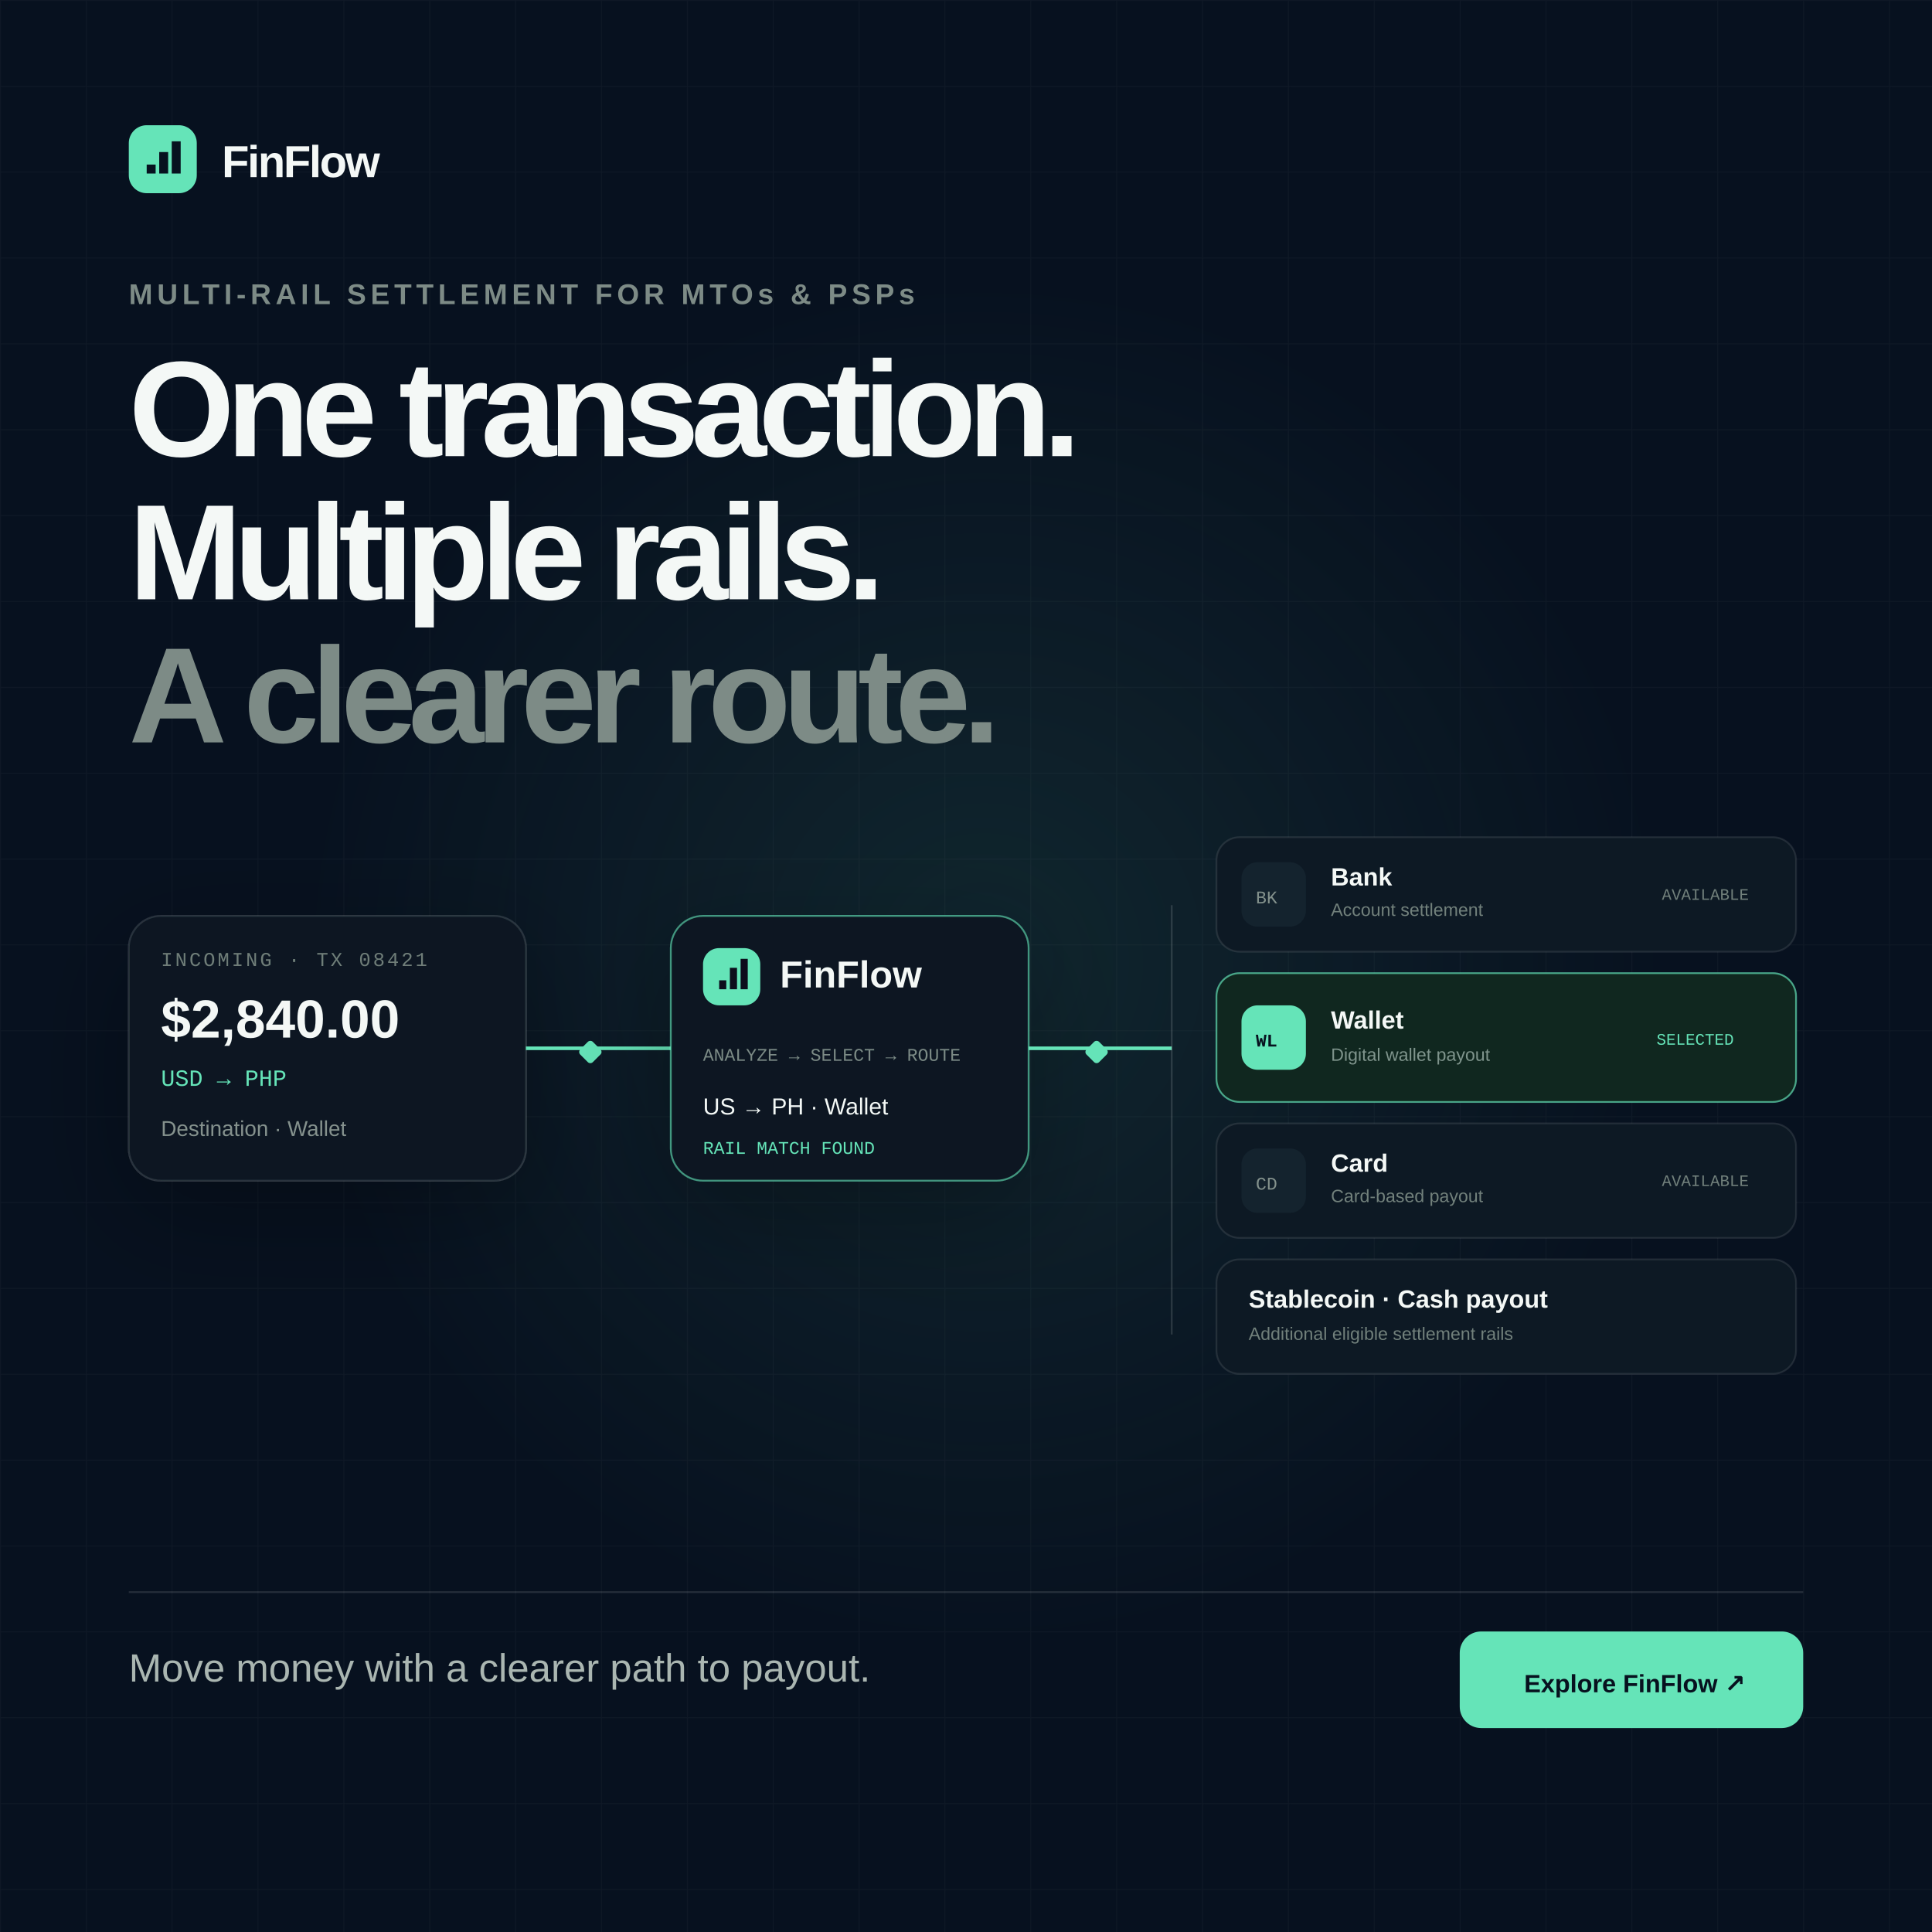
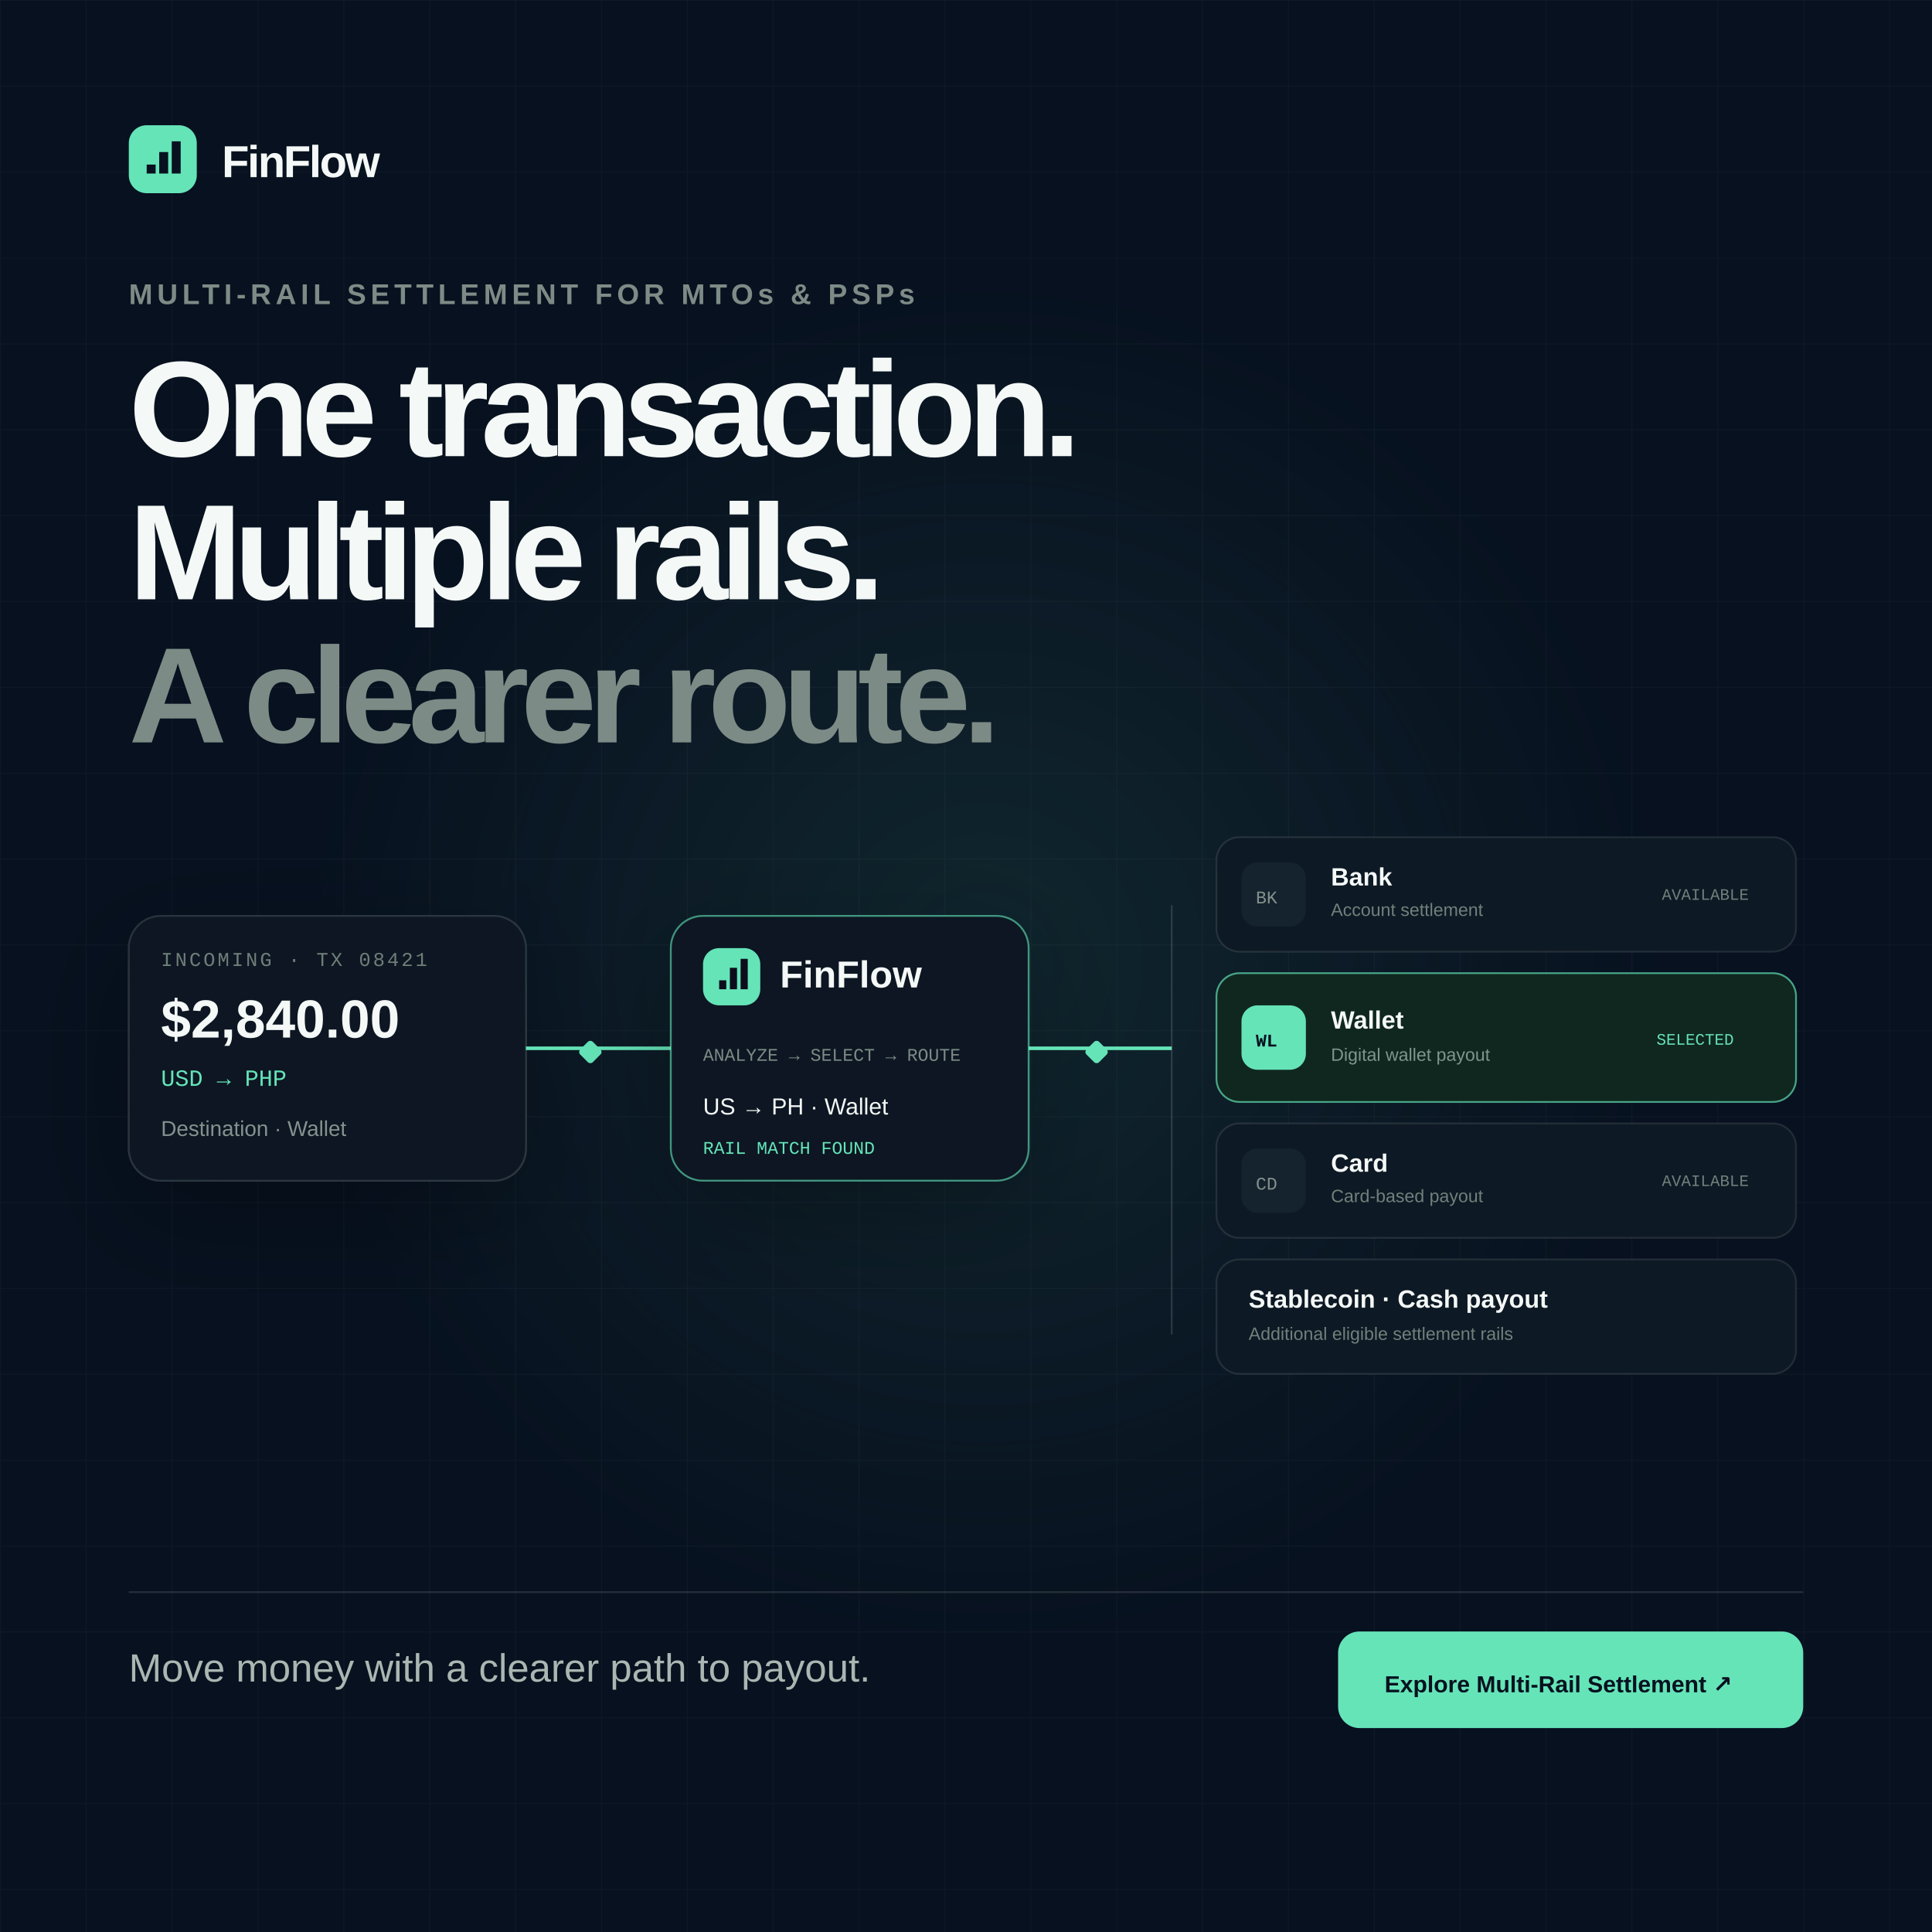
<svg xmlns="http://www.w3.org/2000/svg" width="1080" height="1080" viewBox="0 0 1080 1080" fill="none">
  <rect width="1080" height="1080" fill="#07111F" />
  <defs>
    <radialGradient id="glow" cx="0" cy="0" r="1" gradientUnits="userSpaceOnUse" gradientTransform="translate(550 538) rotate(90) scale(382)">
      <stop stop-color="#65E4B8" stop-opacity="0.10" />
      <stop offset="1" stop-color="#65E4B8" stop-opacity="0" />
    </radialGradient>
    <pattern id="grid" width="48" height="48" patternUnits="userSpaceOnUse">
      <path d="M48 0H0V48" stroke="white" stroke-opacity="0.035" />
    </pattern>
    <filter id="shadow" x="-50%" y="-50%" width="200%" height="200%">
      <feDropShadow dx="0" dy="18" stdDeviation="30" flood-color="#000000" flood-opacity="0.28" />
    </filter>
  </defs>
  <rect width="1080" height="1080" fill="url(#grid)" />
  <rect width="1080" height="1080" fill="url(#glow)" />
  <g transform="translate(72 70)">
    <rect width="38" height="38" rx="10" fill="#65E4B8" />
    <path d="M10 27V22H15V27H10ZM17 27V15H22V27H17ZM24 27V9H29V27H24Z" fill="#07111F" />
    <text x="52" y="29" fill="#F4F8F6" font-family="Arial, sans-serif" font-size="25" font-weight="700" letter-spacing="-1">FinFlow</text>
  </g>
  <text x="72" y="170" fill="#7D8B86" font-family="Arial, sans-serif" font-size="16" font-weight="700" letter-spacing="2.5">MULTI-RAIL SETTLEMENT FOR MTOs &amp; PSPs</text>
  <text x="72" y="255" fill="#F4F8F6" font-family="Arial, sans-serif" font-size="76" font-weight="600" letter-spacing="-4.5">One transaction.</text>
  <text x="72" y="335" fill="#F4F8F6" font-family="Arial, sans-serif" font-size="76" font-weight="600" letter-spacing="-4.5">Multiple rails.</text>
  <text x="72" y="415" fill="#7D8B86" font-family="Arial, sans-serif" font-size="76" font-weight="600" letter-spacing="-4.5">A clearer route.</text>
  <g transform="translate(72 512)" filter="url(#shadow)">
    <rect width="222" height="148" rx="18" fill="#0D1924" stroke="white" stroke-opacity="0.12" />
    <text x="18" y="28" fill="#6F7D78" font-family="Courier New, monospace" font-size="11" letter-spacing="1.3">INCOMING · TX 08421</text>
    <text x="18" y="68" fill="#F4F8F6" font-family="Arial, sans-serif" font-size="30" font-weight="700">$2,840.00</text>
    <text x="18" y="95" fill="#65E4B8" font-family="Courier New, monospace" font-size="13">USD  →  PHP</text>
    <text x="18" y="123" fill="#85918D" font-family="Arial, sans-serif" font-size="12">Destination · Wallet</text>
  </g>
  <path d="M294 586H375" stroke="#65E4B8" stroke-width="2" />
  <rect x="330" y="581" width="10" height="10" rx="2" transform="rotate(45 330 581)" fill="#65E4B8" />
  <g transform="translate(375 512)" filter="url(#shadow)">
    <rect width="200" height="148" rx="18" fill="#0D1924" stroke="#65E4B8" stroke-opacity="0.6" />
    <rect x="18" y="18" width="32" height="32" rx="9" fill="#65E4B8" />
    <path d="M27 41V36H31V41H27ZM33 41V29H37V41H33ZM39 41V24H43V41H39Z" fill="#07111F" />
    <text x="61" y="40" fill="#F4F8F6" font-family="Arial, sans-serif" font-size="21" font-weight="700">FinFlow</text>
    <text x="18" y="81" fill="#7C8A85" font-family="Courier New, monospace" font-size="10">ANALYZE → SELECT → ROUTE</text>
    <text x="18" y="111" fill="#F4F8F6" font-family="Arial, sans-serif" font-size="13">US → PH · Wallet</text>
    <text x="18" y="133" fill="#65E4B8" font-family="Courier New, monospace" font-size="10">RAIL MATCH FOUND</text>
  </g>
  <path d="M575 586H655" stroke="#65E4B8" stroke-width="2" />
  <path d="M655 586V506M655 586V666M655 586V746" stroke="white" stroke-opacity="0.13" />
  <rect x="613" y="581" width="10" height="10" rx="2" transform="rotate(45 613 581)" fill="#65E4B8" />
  <g transform="translate(680 468)">
    <g>
      <rect width="324" height="64" rx="13" fill="#0D1924" stroke="white" stroke-opacity="0.10" />
      <rect x="14" y="14" width="36" height="36" rx="9" fill="#14232E" />
      <text x="22" y="37" fill="#83918C" font-family="Courier New, monospace" font-size="10">BK</text>
      <text x="64" y="27" fill="#F4F8F6" font-family="Arial, sans-serif" font-size="14" font-weight="700">Bank</text>
      <text x="64" y="44" fill="#71807B" font-family="Arial, sans-serif" font-size="10">Account settlement</text>
      <text x="249" y="35" fill="#71807B" font-family="Courier New, monospace" font-size="9">AVAILABLE</text>
    </g>
    <g transform="translate(0 76)">
      <rect width="324" height="72" rx="13" fill="#10271F" stroke="#65E4B8" stroke-opacity="0.68" />
      <rect x="14" y="18" width="36" height="36" rx="9" fill="#65E4B8" />
      <text x="22" y="41" fill="#07111F" font-family="Courier New, monospace" font-size="10" font-weight="700">WL</text>
      <text x="64" y="31" fill="#F4F8F6" font-family="Arial, sans-serif" font-size="14" font-weight="700">Wallet</text>
      <text x="64" y="49" fill="#7F948C" font-family="Arial, sans-serif" font-size="10">Digital wallet payout</text>
      <text x="246" y="40" fill="#65E4B8" font-family="Courier New, monospace" font-size="9">SELECTED</text>
    </g>
    <g transform="translate(0 160)">
      <rect width="324" height="64" rx="13" fill="#0D1924" stroke="white" stroke-opacity="0.10" />
      <rect x="14" y="14" width="36" height="36" rx="9" fill="#14232E" />
      <text x="22" y="37" fill="#83918C" font-family="Courier New, monospace" font-size="10">CD</text>
      <text x="64" y="27" fill="#F4F8F6" font-family="Arial, sans-serif" font-size="14" font-weight="700">Card</text>
      <text x="64" y="44" fill="#71807B" font-family="Arial, sans-serif" font-size="10">Card-based payout</text>
      <text x="249" y="35" fill="#71807B" font-family="Courier New, monospace" font-size="9">AVAILABLE</text>
    </g>
    <g transform="translate(0 236)">
      <rect width="324" height="64" rx="13" fill="#0D1924" stroke="white" stroke-opacity="0.10" />
      <text x="18" y="27" fill="#F4F8F6" font-family="Arial, sans-serif" font-size="14" font-weight="700">Stablecoin · Cash payout</text>
      <text x="18" y="45" fill="#71807B" font-family="Arial, sans-serif" font-size="10">Additional eligible settlement rails</text>
    </g>
  </g>
  <g transform="translate(72 890)">
    <line x1="0" y1="0" x2="936" y2="0" stroke="white" stroke-opacity="0.12" />
    <text x="0" y="50" fill="#AAB6B1" font-family="Arial, sans-serif" font-size="22" font-weight="500">Move money with a clearer path to payout.</text>
-     <rect x="744" y="22" width="192" height="54" rx="12" fill="#65E4B8" />
-     <text x="780" y="56" fill="#07111F" font-family="Arial, sans-serif" font-size="14" font-weight="700">Explore FinFlow  ↗</text>
+     <rect x="676" y="22" width="260" height="54" rx="12" fill="#65E4B8" />
+     <text x="702" y="56" fill="#07111F" font-family="Arial, sans-serif" font-size="13" font-weight="700">Explore Multi-Rail Settlement  ↗</text>
  </g>
</svg>
